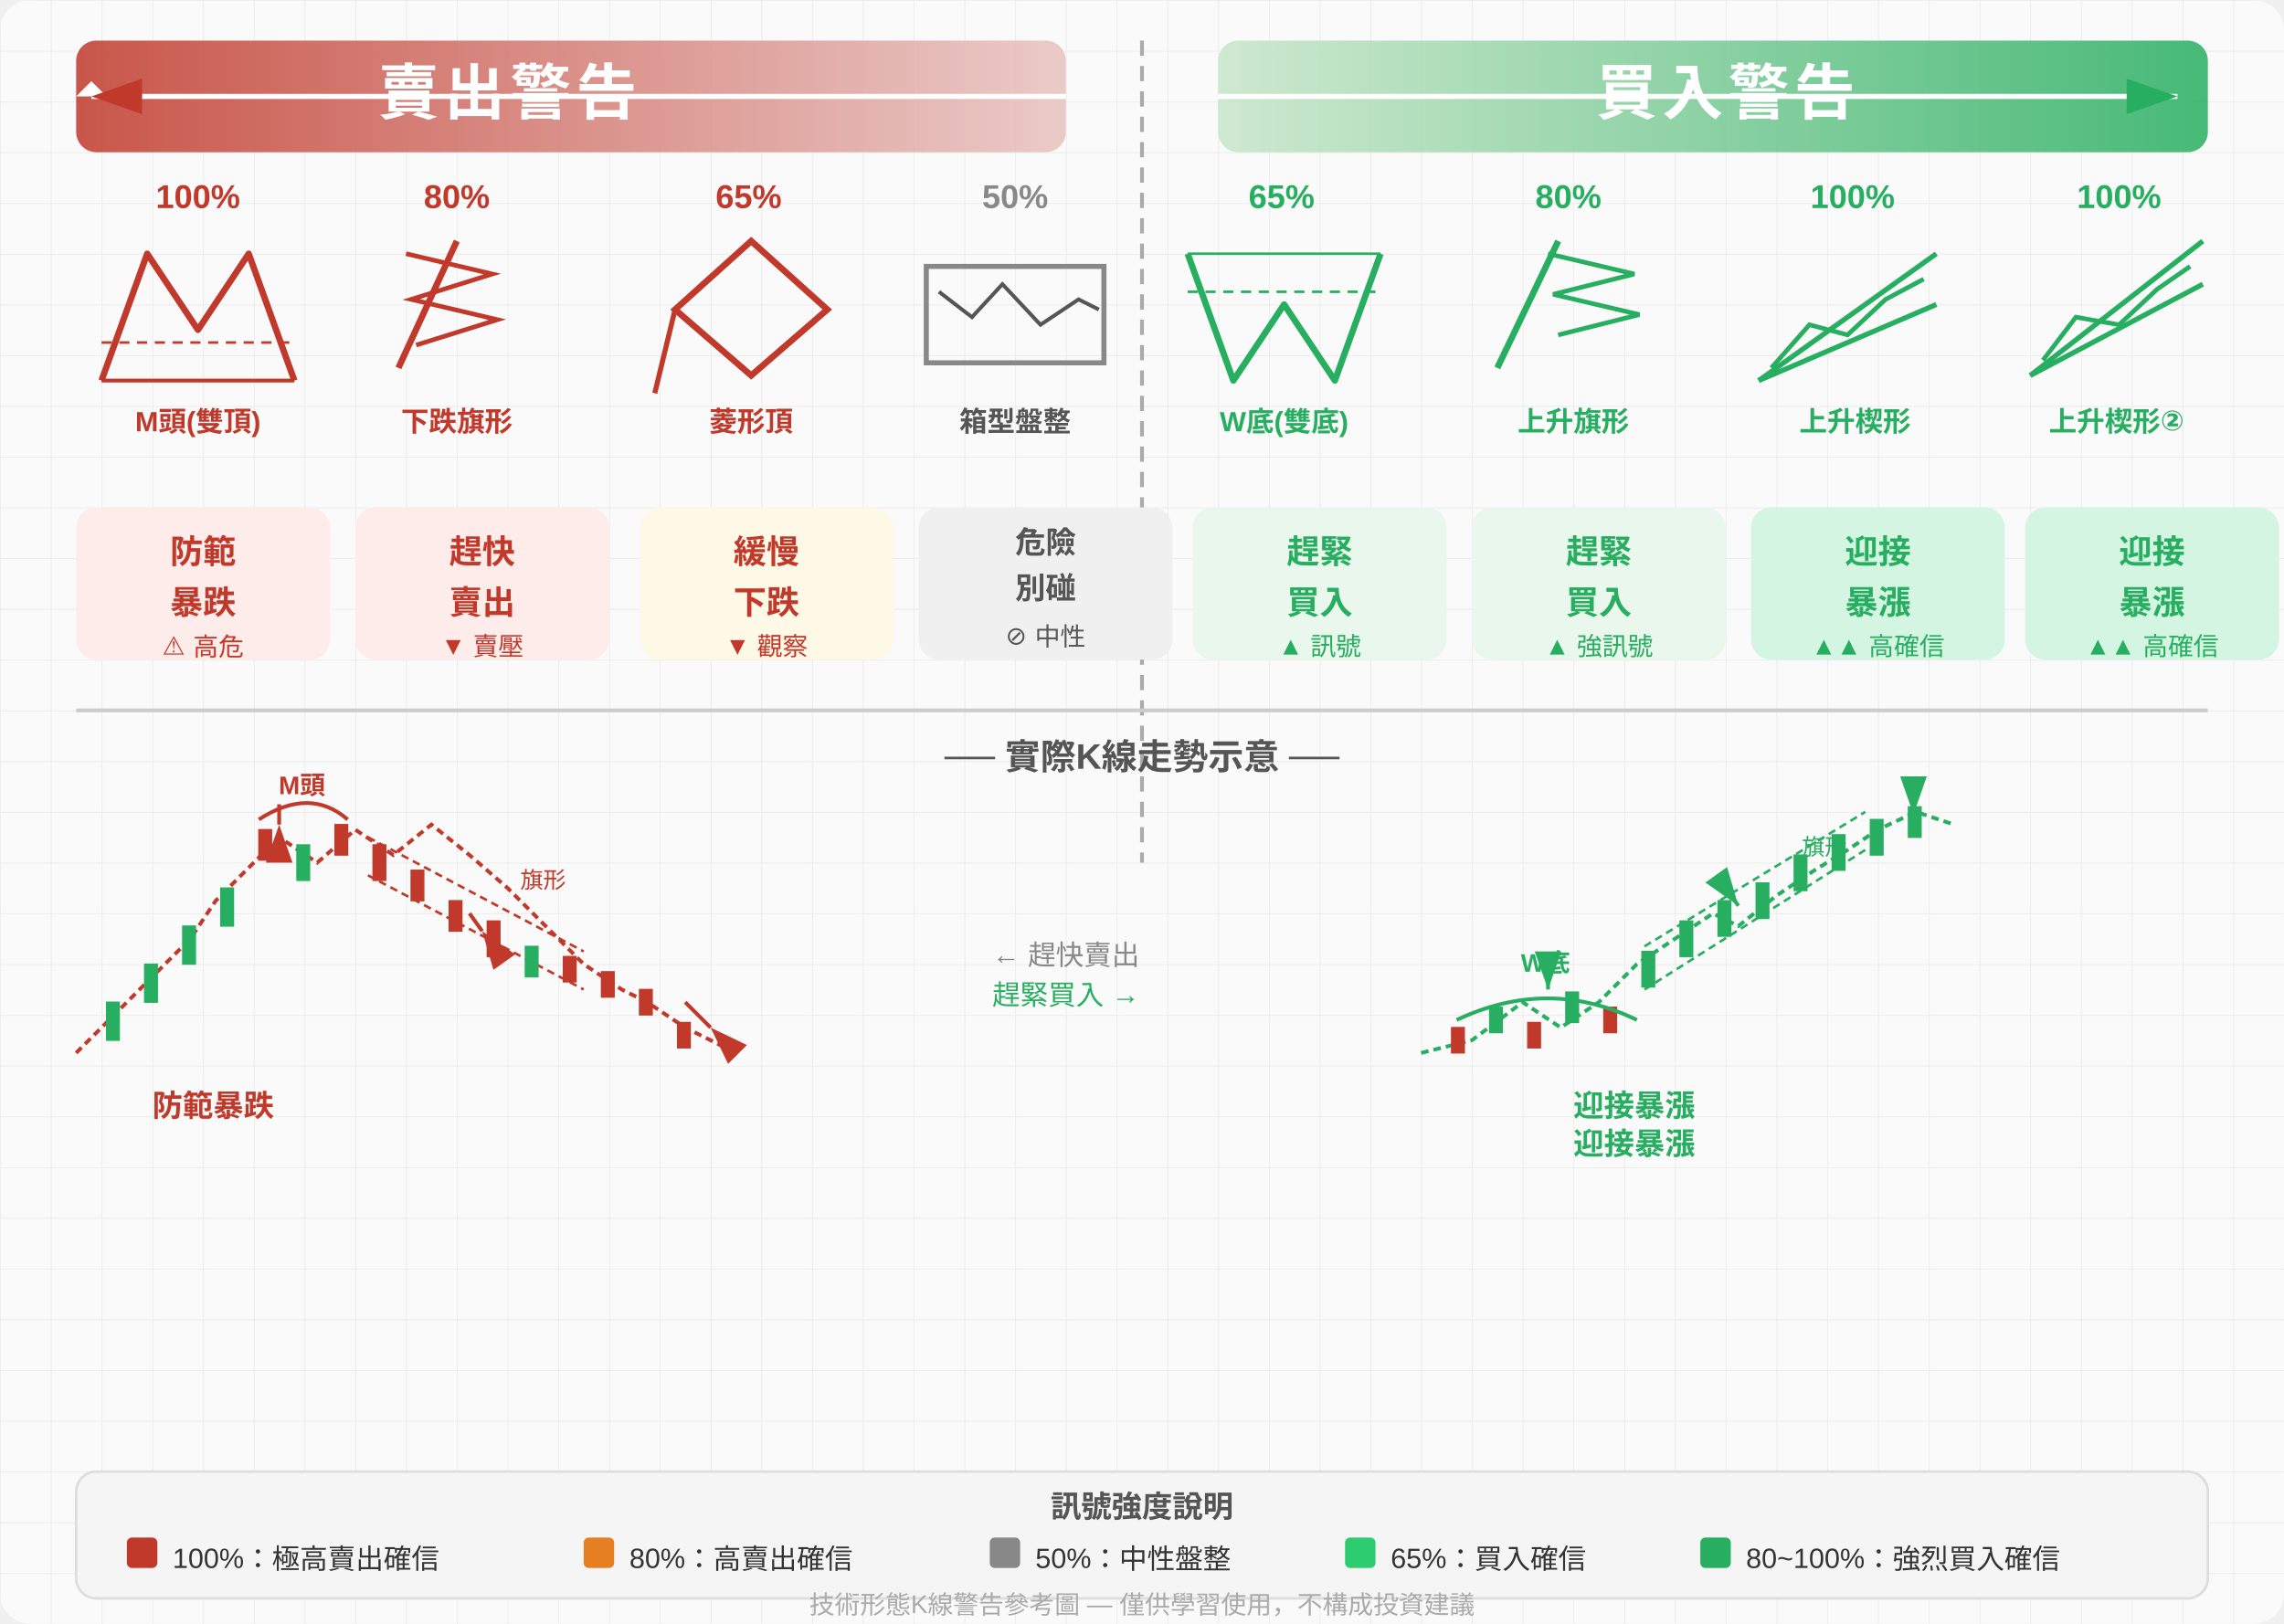
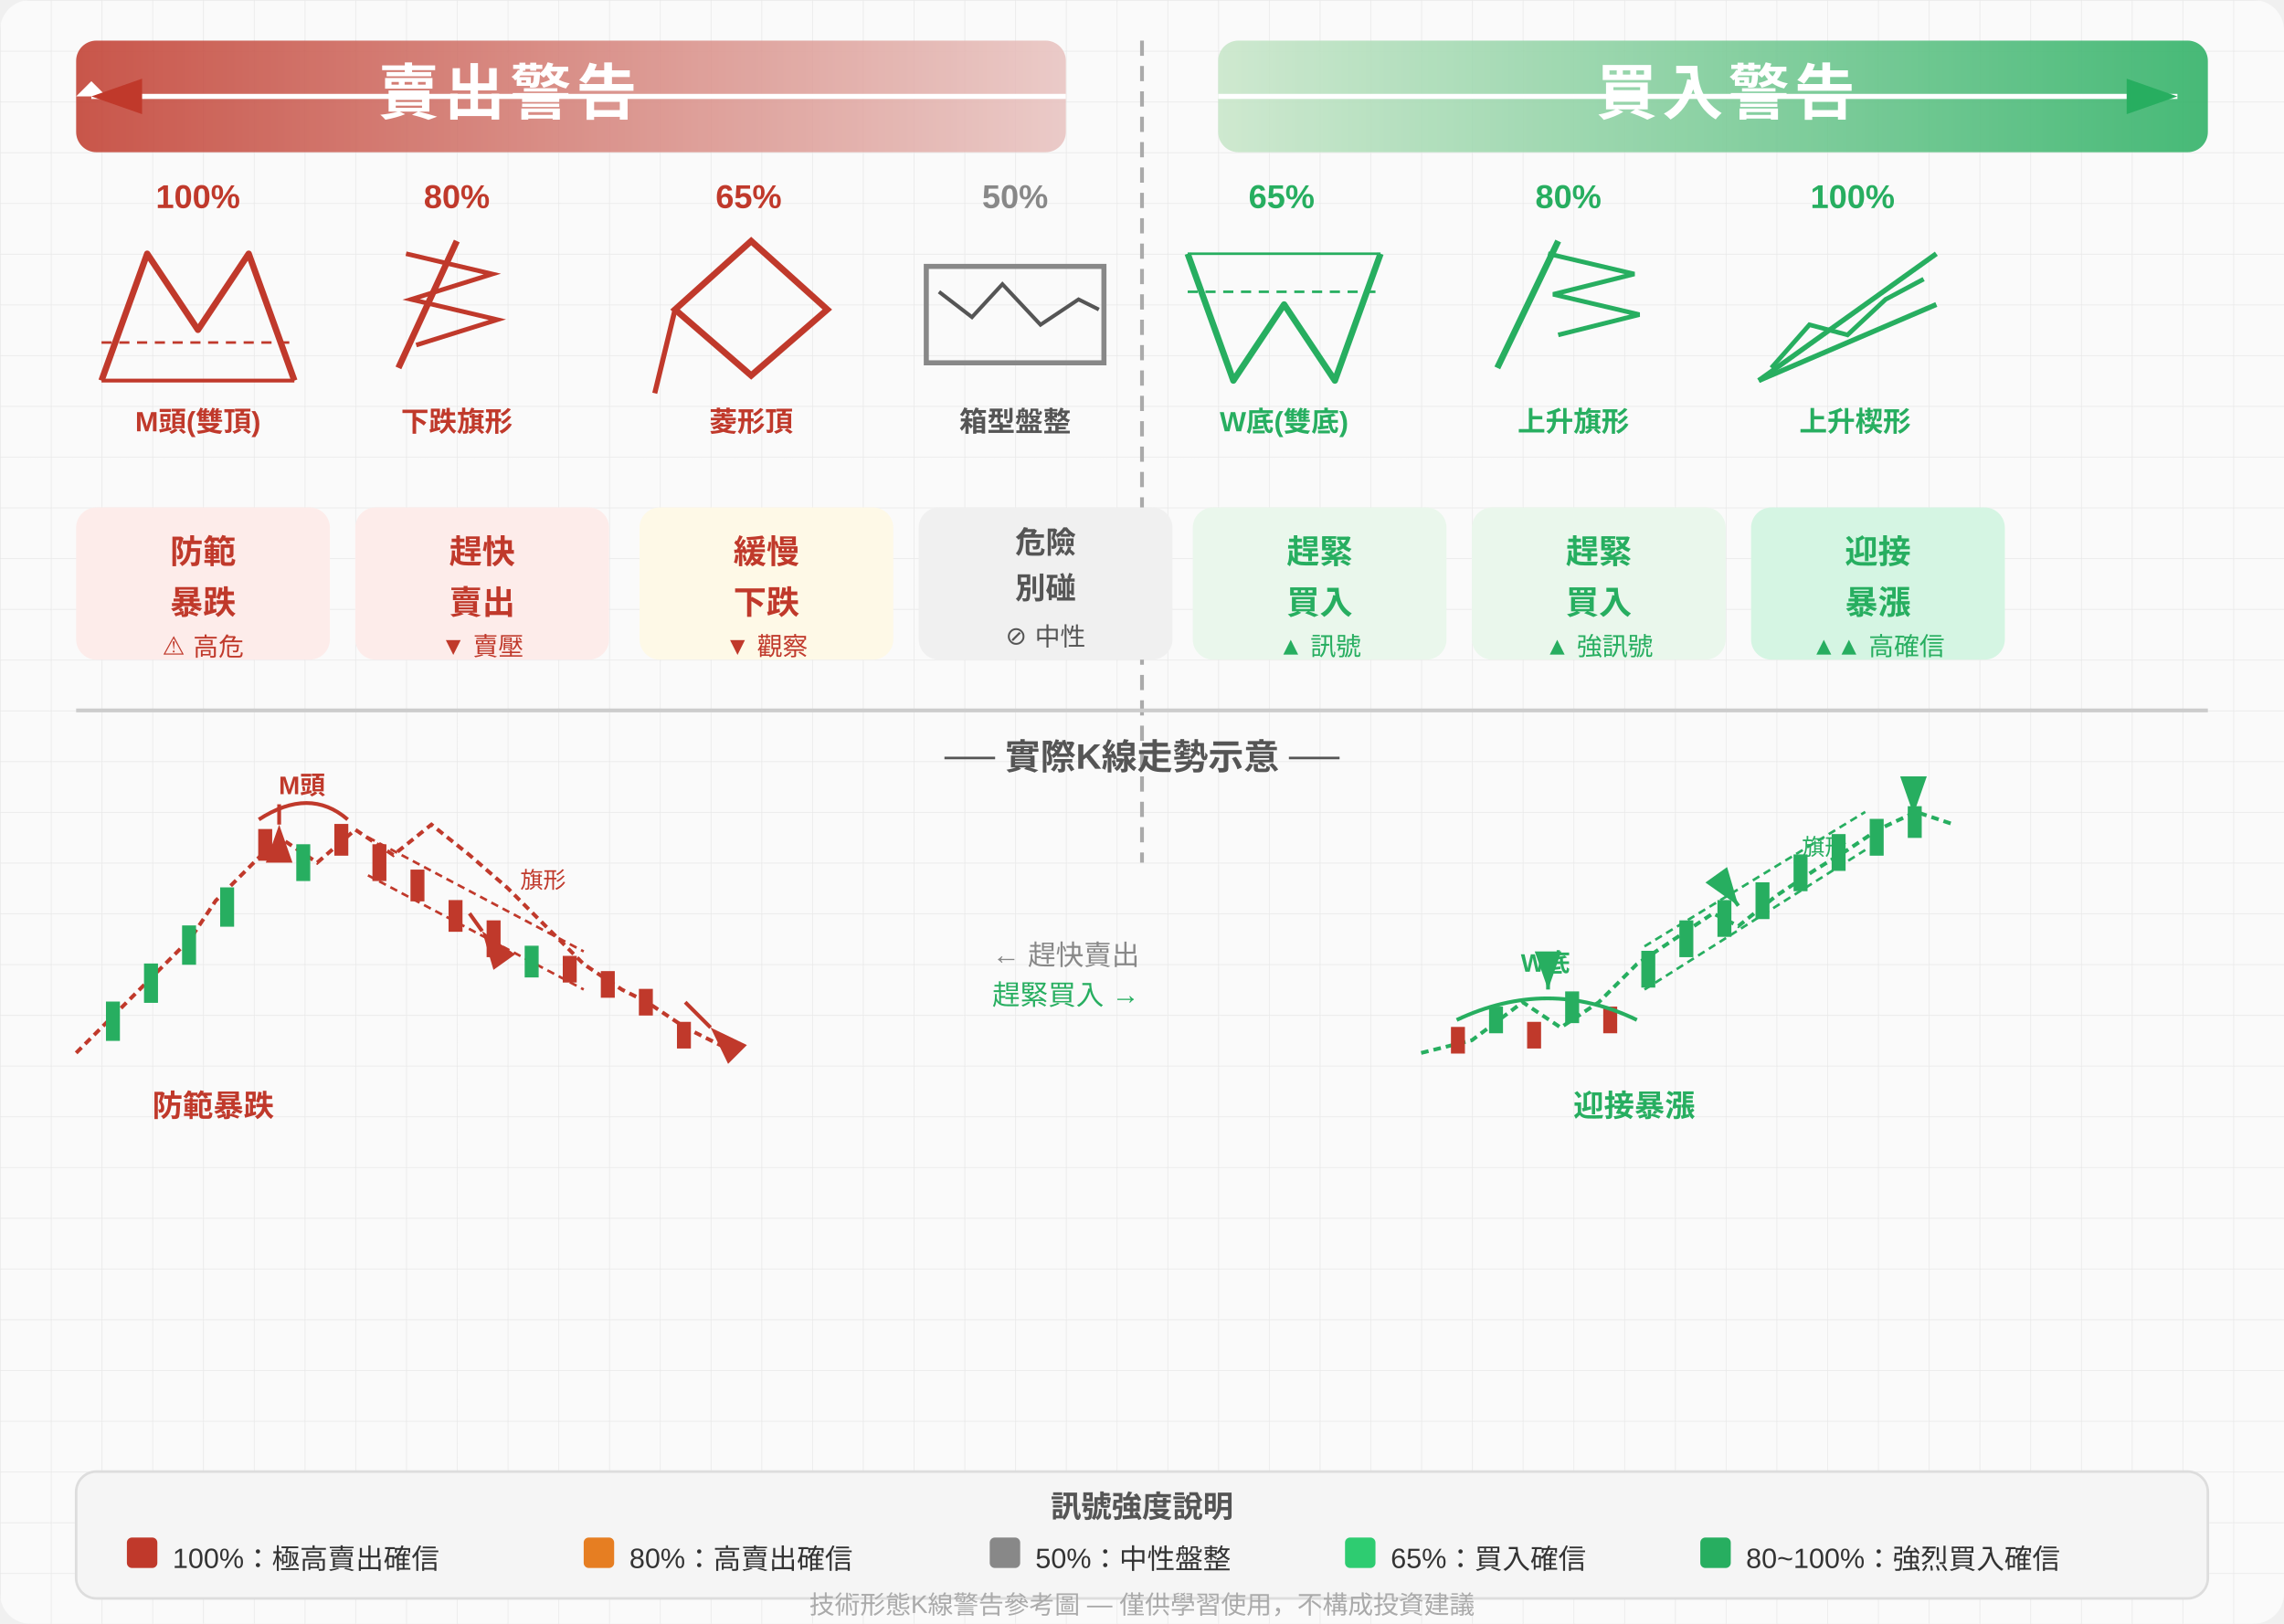
<svg xmlns="http://www.w3.org/2000/svg" viewBox="0 0 900 640" width="900" height="640" font-family="'Noto Sans TC', 'Microsoft JhengHei', Arial, sans-serif">
  <rect width="900" height="640" fill="#fafafa" rx="12" ry="12" />
  <defs>
    <pattern id="grid" width="20" height="20" patternUnits="userSpaceOnUse">
      <path d="M 20 0 L 0 0 0 20" fill="none" stroke="#e8e8e8" stroke-width="0.5" />
    </pattern>
  </defs>
  <rect width="900" height="640" fill="url(#grid)" rx="12" ry="12" />
  <defs>
    <marker id="arrowRed" markerWidth="10" markerHeight="7" refX="0" refY="3.5" orient="auto">
      <polygon points="10 0, 0 3.5, 10 7" fill="#c0392b" />
    </marker>
    <marker id="arrowGreen" markerWidth="10" markerHeight="7" refX="10" refY="3.5" orient="auto">
      <polygon points="0 0, 10 3.5, 0 7" fill="#27ae60" />
    </marker>
    <linearGradient id="redGrad" x1="0%" y1="0%" x2="100%" y2="0%">
      <stop offset="0%" style="stop-color:#c0392b;stop-opacity:1" />
      <stop offset="100%" style="stop-color:#e8c3c0;stop-opacity:1" />
    </linearGradient>
    <linearGradient id="greenGrad" x1="0%" y1="0%" x2="100%" y2="0%">
      <stop offset="0%" style="stop-color:#c8e6c9;stop-opacity:1" />
      <stop offset="100%" style="stop-color:#27ae60;stop-opacity:1" />
    </linearGradient>
  </defs>
  <rect x="30" y="16" width="390" height="44" rx="8" fill="url(#redGrad)" opacity="0.85" />
  <text x="200" y="45" text-anchor="middle" font-size="24" font-weight="bold" fill="white" letter-spacing="2">賣出警告</text>
  <polygon points="42,38 30,38 36,32" fill="white" />
  <line x1="36" y1="38" x2="420" y2="38" stroke="white" stroke-width="2" marker-start="url(#arrowRed)" />
  <rect x="480" y="16" width="390" height="44" rx="8" fill="url(#greenGrad)" opacity="0.85" />
  <text x="680" y="45" text-anchor="middle" font-size="24" font-weight="bold" fill="white" letter-spacing="2">買入警告</text>
  <line x1="480" y1="38" x2="858" y2="38" stroke="white" stroke-width="2" marker-end="url(#arrowGreen)" />
  <line x1="450" y1="16" x2="450" y2="340" stroke="#aaa" stroke-width="1.5" stroke-dasharray="6,4" />
  <text x="78" y="82" text-anchor="middle" font-size="13" fill="#c0392b" font-weight="bold">100%</text>
  <text x="180" y="82" text-anchor="middle" font-size="13" fill="#c0392b" font-weight="bold">80%</text>
  <text x="295" y="82" text-anchor="middle" font-size="13" fill="#c0392b" font-weight="bold">65%</text>
  <text x="400" y="82" text-anchor="middle" font-size="13" fill="#888" font-weight="bold">50%</text>
  <text x="505" y="82" text-anchor="middle" font-size="13" fill="#27ae60" font-weight="bold">65%</text>
  <text x="618" y="82" text-anchor="middle" font-size="13" fill="#27ae60" font-weight="bold">80%</text>
  <text x="730" y="82" text-anchor="middle" font-size="13" fill="#27ae60" font-weight="bold">100%</text>
-   <text x="835" y="82" text-anchor="middle" font-size="13" fill="#27ae60" font-weight="bold">100%</text>
  <g transform="translate(40,90)">
    <polyline points="0,60 18,10 38,40 58,10 76,60" fill="none" stroke="#c0392b" stroke-width="2.5" stroke-linejoin="round" />
    <line x1="0" y1="60" x2="76" y2="60" stroke="#c0392b" stroke-width="1.5" />
    <line x1="0" y1="45" x2="76" y2="45" stroke="#c0392b" stroke-width="1" stroke-dasharray="4,3" />
    <text x="38" y="80" text-anchor="middle" font-size="11" fill="#c0392b" font-weight="bold">M頭(雙頂)</text>
  </g>
  <g transform="translate(142,90)">
    <line x1="38" y1="5" x2="15" y2="55" stroke="#c0392b" stroke-width="2.5" />
    <polyline points="18,10 52,18 20,28 54,36 22,46" fill="none" stroke="#c0392b" stroke-width="1.8" />
    <text x="38" y="80" text-anchor="middle" font-size="11" fill="#c0392b" font-weight="bold">下跌旗形</text>
  </g>
  <g transform="translate(258,90)">
    <polygon points="38,5 68,32 38,58 8,32" fill="none" stroke="#c0392b" stroke-width="2.5" />
    <line x1="8" y1="32" x2="0" y2="65" stroke="#c0392b" stroke-width="2" />
    <text x="38" y="80" text-anchor="middle" font-size="11" fill="#c0392b" font-weight="bold">菱形頂</text>
  </g>
  <g transform="translate(365,90)">
    <rect x="0" y="15" width="70" height="38" fill="none" stroke="#888" stroke-width="2" />
    <polyline points="5,25 18,35 30,22 45,38 60,28 68,32" fill="none" stroke="#555" stroke-width="1.5" />
    <text x="35" y="80" text-anchor="middle" font-size="11" fill="#555" font-weight="bold">箱型盤整</text>
  </g>
  <g transform="translate(468,90)">
    <polyline points="0,10 18,60 38,30 58,60 76,10" fill="none" stroke="#27ae60" stroke-width="2.5" stroke-linejoin="round" />
    <line x1="0" y1="10" x2="76" y2="10" stroke="#27ae60" stroke-width="1" />
    <line x1="0" y1="25" x2="76" y2="25" stroke="#27ae60" stroke-width="1" stroke-dasharray="4,3" />
    <text x="38" y="80" text-anchor="middle" font-size="11" fill="#27ae60" font-weight="bold">W底(雙底)</text>
  </g>
  <g transform="translate(582,90)">
    <line x1="8" y1="55" x2="32" y2="5" stroke="#27ae60" stroke-width="2.5" />
    <polyline points="28,10 62,18 30,26 64,34 32,42" fill="none" stroke="#27ae60" stroke-width="1.8" />
    <text x="38" y="80" text-anchor="middle" font-size="11" fill="#27ae60" font-weight="bold">上升旗形</text>
  </g>
  <g transform="translate(693,90)">
    <line x1="0" y1="60" x2="70" y2="10" stroke="#27ae60" stroke-width="2" />
    <line x1="0" y1="60" x2="70" y2="30" stroke="#27ae60" stroke-width="2" />
    <polyline points="5,55 20,38 35,42 50,28 65,20" fill="none" stroke="#27ae60" stroke-width="1.8" />
    <text x="38" y="80" text-anchor="middle" font-size="11" fill="#27ae60" font-weight="bold">上升楔形</text>
  </g>
-   <g transform="translate(800,90)">
-     <line x1="0" y1="58" x2="68" y2="5" stroke="#27ae60" stroke-width="2" />
-     <line x1="0" y1="58" x2="68" y2="22" stroke="#27ae60" stroke-width="2" />
-     <polyline points="5,52 18,35 35,38 50,24 63,15" fill="none" stroke="#27ae60" stroke-width="1.8" />
-     <text x="34" y="80" text-anchor="middle" font-size="11" fill="#27ae60" font-weight="bold">上升楔形②</text>
-   </g>
  <rect x="30" y="200" width="100" height="60" rx="8" fill="#fdecea" />
  <text x="80" y="222" text-anchor="middle" font-size="13" fill="#c0392b" font-weight="bold">防範</text>
  <text x="80" y="242" text-anchor="middle" font-size="13" fill="#c0392b" font-weight="bold">暴跌</text>
  <text x="80" y="258" text-anchor="middle" font-size="10" fill="#c0392b">⚠ 高危</text>
  <rect x="140" y="200" width="100" height="60" rx="8" fill="#fdecea" />
  <text x="190" y="222" text-anchor="middle" font-size="13" fill="#c0392b" font-weight="bold">趕快</text>
  <text x="190" y="242" text-anchor="middle" font-size="13" fill="#c0392b" font-weight="bold">賣出</text>
  <text x="190" y="258" text-anchor="middle" font-size="10" fill="#c0392b">▼ 賣壓</text>
  <rect x="252" y="200" width="100" height="60" rx="8" fill="#fef9e7" />
  <text x="302" y="222" text-anchor="middle" font-size="13" fill="#c0392b" font-weight="bold">緩慢</text>
  <text x="302" y="242" text-anchor="middle" font-size="13" fill="#c0392b" font-weight="bold">下跌</text>
  <text x="302" y="258" text-anchor="middle" font-size="10" fill="#c0392b">▼ 觀察</text>
  <rect x="362" y="200" width="100" height="60" rx="8" fill="#f0f0f0" />
  <text x="412" y="218" text-anchor="middle" font-size="12" fill="#555" font-weight="bold">危險</text>
  <text x="412" y="236" text-anchor="middle" font-size="12" fill="#555" font-weight="bold">別碰</text>
  <text x="412" y="254" text-anchor="middle" font-size="10" fill="#555">⊘ 中性</text>
  <rect x="470" y="200" width="100" height="60" rx="8" fill="#eaf7ec" />
  <text x="520" y="222" text-anchor="middle" font-size="13" fill="#27ae60" font-weight="bold">趕緊</text>
  <text x="520" y="242" text-anchor="middle" font-size="13" fill="#27ae60" font-weight="bold">買入</text>
  <text x="520" y="258" text-anchor="middle" font-size="10" fill="#27ae60">▲ 訊號</text>
  <rect x="580" y="200" width="100" height="60" rx="8" fill="#eaf7ec" />
  <text x="630" y="222" text-anchor="middle" font-size="13" fill="#27ae60" font-weight="bold">趕緊</text>
  <text x="630" y="242" text-anchor="middle" font-size="13" fill="#27ae60" font-weight="bold">買入</text>
  <text x="630" y="258" text-anchor="middle" font-size="10" fill="#27ae60">▲ 強訊號</text>
  <rect x="690" y="200" width="100" height="60" rx="8" fill="#d5f5e3" />
  <text x="740" y="222" text-anchor="middle" font-size="13" fill="#27ae60" font-weight="bold">迎接</text>
  <text x="740" y="242" text-anchor="middle" font-size="13" fill="#27ae60" font-weight="bold">暴漲</text>
  <text x="740" y="258" text-anchor="middle" font-size="10" fill="#27ae60">▲▲ 高確信</text>
-   <rect x="798" y="200" width="100" height="60" rx="8" fill="#d5f5e3" />
-   <text x="848" y="222" text-anchor="middle" font-size="13" fill="#27ae60" font-weight="bold">迎接</text>
-   <text x="848" y="242" text-anchor="middle" font-size="13" fill="#27ae60" font-weight="bold">暴漲</text>
-   <text x="848" y="258" text-anchor="middle" font-size="10" fill="#27ae60">▲▲ 高確信</text>
  <line x1="30" y1="280" x2="870" y2="280" stroke="#ccc" stroke-width="1.5" />
  <text x="450" y="303" text-anchor="middle" font-size="14" fill="#555" font-weight="bold">── 實際K線走勢示意 ──</text>
  <g transform="translate(30, 315)">
    <polyline points="0,100 15,85 30,70 45,55 55,40 65,30 80,15 95,25 110,12 125,22 140,10 155,22 170,35 185,50 200,65 215,75 225,80 240,90 250,95 260,100" fill="none" stroke="#c0392b" stroke-width="1.5" stroke-dasharray="3,2" />
    <rect x="12" y="80" width="5" height="15" fill="#27ae60" stroke="#27ae60" stroke-width="0.5" />
    <rect x="27" y="65" width="5" height="15" fill="#27ae60" stroke="#27ae60" stroke-width="0.5" />
    <rect x="42" y="50" width="5" height="15" fill="#27ae60" stroke="#27ae60" stroke-width="0.5" />
    <rect x="57" y="35" width="5" height="15" fill="#27ae60" stroke="#27ae60" stroke-width="0.5" />
    <rect x="72" y="12" width="5" height="12" fill="#c0392b" stroke="#c0392b" stroke-width="0.5" />
    <rect x="87" y="18" width="5" height="14" fill="#27ae60" stroke="#27ae60" stroke-width="0.5" />
    <rect x="102" y="10" width="5" height="12" fill="#c0392b" stroke="#c0392b" stroke-width="0.5" />
    <path d="M 72,8 Q 92,-5 107,8" fill="none" stroke="#c0392b" stroke-width="1.5" />
    <text x="89" y="-2" text-anchor="middle" font-size="10" fill="#c0392b" font-weight="bold">M頭</text>
    <rect x="117" y="18" width="5" height="14" fill="#c0392b" stroke="#c0392b" stroke-width="0.5" />
    <rect x="132" y="28" width="5" height="12" fill="#c0392b" stroke="#c0392b" stroke-width="0.5" />
    <rect x="147" y="40" width="5" height="12" fill="#c0392b" stroke="#c0392b" stroke-width="0.5" />
    <line x1="115" y1="15" x2="200" y2="60" stroke="#c0392b" stroke-width="1" stroke-dasharray="3,2" />
    <line x1="115" y1="30" x2="200" y2="75" stroke="#c0392b" stroke-width="1" stroke-dasharray="3,2" />
    <text x="175" y="35" font-size="9" fill="#c0392b">旗形</text>
    <rect x="162" y="48" width="5" height="14" fill="#c0392b" stroke="#c0392b" stroke-width="0.5" />
    <rect x="177" y="58" width="5" height="12" fill="#27ae60" stroke="#27ae60" stroke-width="0.5" />
    <rect x="192" y="62" width="5" height="10" fill="#c0392b" stroke="#c0392b" stroke-width="0.5" />
    <rect x="207" y="68" width="5" height="10" fill="#c0392b" stroke="#c0392b" stroke-width="0.5" />
    <rect x="222" y="75" width="5" height="10" fill="#c0392b" stroke="#c0392b" stroke-width="0.5" />
    <rect x="237" y="88" width="5" height="10" fill="#c0392b" stroke="#c0392b" stroke-width="0.5" />
    <path d="M 80,2 L 80,10" stroke="#c0392b" stroke-width="1.5" marker-end="url(#arrowRed)" />
    <path d="M 155,45 L 160,52" stroke="#c0392b" stroke-width="1.5" marker-end="url(#arrowRed)" />
    <path d="M 240,80 L 250,90" stroke="#c0392b" stroke-width="1.5" marker-end="url(#arrowRed)" />
    <text x="30" y="125" font-size="12" fill="#c0392b" font-weight="bold">防範暴跌</text>
  </g>
  <text x="420" y="380" text-anchor="middle" font-size="11" fill="#888">← 趕快賣出</text>
  <text x="420" y="396" text-anchor="middle" font-size="11" fill="#27ae60">趕緊買入 →</text>
  <g transform="translate(560, 315)">
    <polyline points="0,100 20,95 40,80 55,90 70,80 85,65 100,55 115,45 125,50 140,38 155,28 168,20 180,12 195,5 210,10" fill="none" stroke="#27ae60" stroke-width="1.5" stroke-dasharray="3,2" />
    <rect x="12" y="90" width="5" height="10" fill="#c0392b" stroke="#c0392b" stroke-width="0.5" />
    <rect x="27" y="82" width="5" height="10" fill="#27ae60" stroke="#27ae60" stroke-width="0.5" />
    <rect x="42" y="88" width="5" height="10" fill="#c0392b" stroke="#c0392b" stroke-width="0.5" />
    <rect x="57" y="76" width="5" height="12" fill="#27ae60" stroke="#27ae60" stroke-width="0.5" />
    <rect x="72" y="82" width="5" height="10" fill="#c0392b" stroke="#c0392b" stroke-width="0.5" />
    <path d="M 14,87 Q 50,70 85,87" fill="none" stroke="#27ae60" stroke-width="1.5" />
    <text x="49" y="68" text-anchor="middle" font-size="10" fill="#27ae60" font-weight="bold">W底</text>
    <rect x="87" y="60" width="5" height="14" fill="#27ae60" stroke="#27ae60" stroke-width="0.5" />
    <rect x="102" y="48" width="5" height="14" fill="#27ae60" stroke="#27ae60" stroke-width="0.5" />
    <rect x="117" y="40" width="5" height="14" fill="#27ae60" stroke="#27ae60" stroke-width="0.5" />
    <line x1="88" y1="75" x2="175" y2="20" stroke="#27ae60" stroke-width="1" stroke-dasharray="3,2" />
    <line x1="88" y1="58" x2="175" y2="5" stroke="#27ae60" stroke-width="1" stroke-dasharray="3,2" />
    <text x="150" y="22" font-size="9" fill="#27ae60">旗形</text>
    <rect x="132" y="33" width="5" height="14" fill="#27ae60" stroke="#27ae60" stroke-width="0.5" />
    <rect x="147" y="22" width="5" height="14" fill="#27ae60" stroke="#27ae60" stroke-width="0.5" />
    <rect x="162" y="14" width="5" height="14" fill="#27ae60" stroke="#27ae60" stroke-width="0.5" />
    <rect x="177" y="8" width="5" height="14" fill="#27ae60" stroke="#27ae60" stroke-width="0.5" />
    <rect x="192" y="3" width="5" height="12" fill="#27ae60" stroke="#27ae60" stroke-width="0.5" />
    <path d="M 50,65 L 50,75" stroke="#27ae60" stroke-width="1.5" marker-end="url(#arrowGreen)" />
    <path d="M 120,35 L 125,42" stroke="#27ae60" stroke-width="1.5" marker-end="url(#arrowGreen)" />
    <path d="M 194,0 L 194,6" stroke="#27ae60" stroke-width="1.5" marker-end="url(#arrowGreen)" />
    <text x="60" y="125" font-size="12" fill="#27ae60" font-weight="bold">迎接暴漲</text>
-     <text x="60" y="140" font-size="12" fill="#27ae60" font-weight="bold">迎接暴漲</text>
  </g>
  <rect x="30" y="580" width="840" height="50" rx="8" fill="#f5f5f5" stroke="#ddd" />
  <text x="450" y="598" text-anchor="middle" font-size="12" fill="#555" font-weight="bold">訊號強度說明</text>
  <rect x="50" y="606" width="12" height="12" fill="#c0392b" rx="2" />
  <text x="68" y="618" font-size="11" fill="#333">100%：極高賣出確信</text>
  <rect x="230" y="606" width="12" height="12" fill="#e67e22" rx="2" />
  <text x="248" y="618" font-size="11" fill="#333">80%：高賣出確信</text>
  <rect x="390" y="606" width="12" height="12" fill="#888" rx="2" />
  <text x="408" y="618" font-size="11" fill="#333">50%：中性盤整</text>
  <rect x="530" y="606" width="12" height="12" fill="#2ecc71" rx="2" />
  <text x="548" y="618" font-size="11" fill="#333">65%：買入確信</text>
  <rect x="670" y="606" width="12" height="12" fill="#27ae60" rx="2" />
  <text x="688" y="618" font-size="11" fill="#333">80~100%：強烈買入確信</text>
  <text x="450" y="636" text-anchor="middle" font-size="10" fill="#aaa">技術形態K線警告參考圖 — 僅供學習使用，不構成投資建議</text>
</svg>
